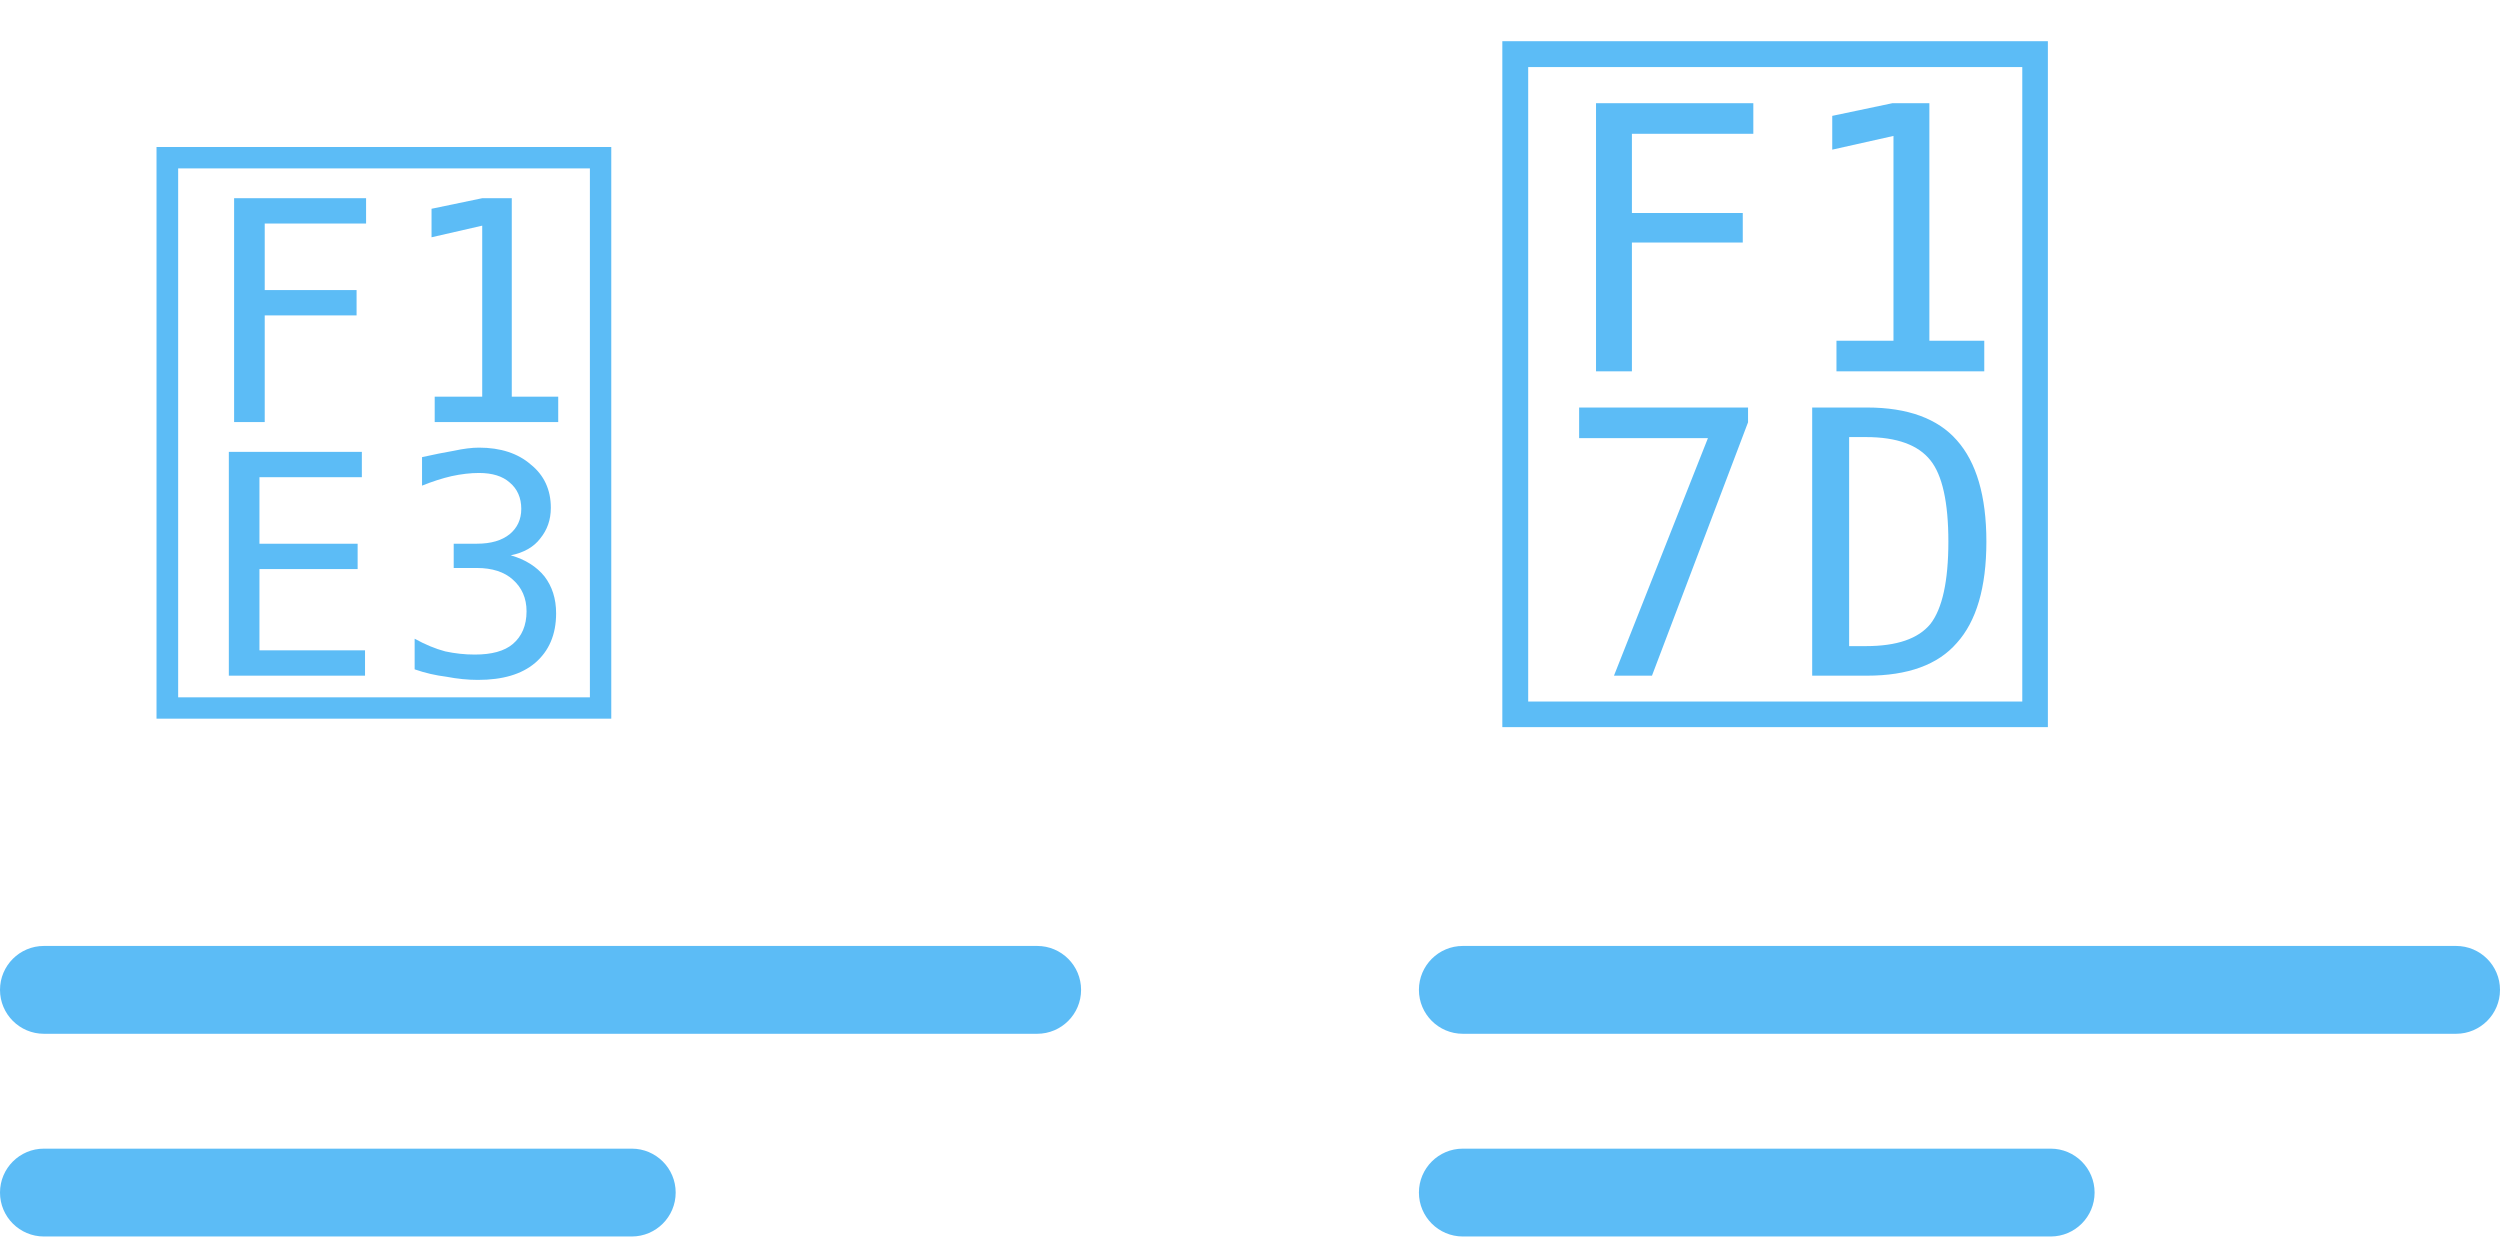
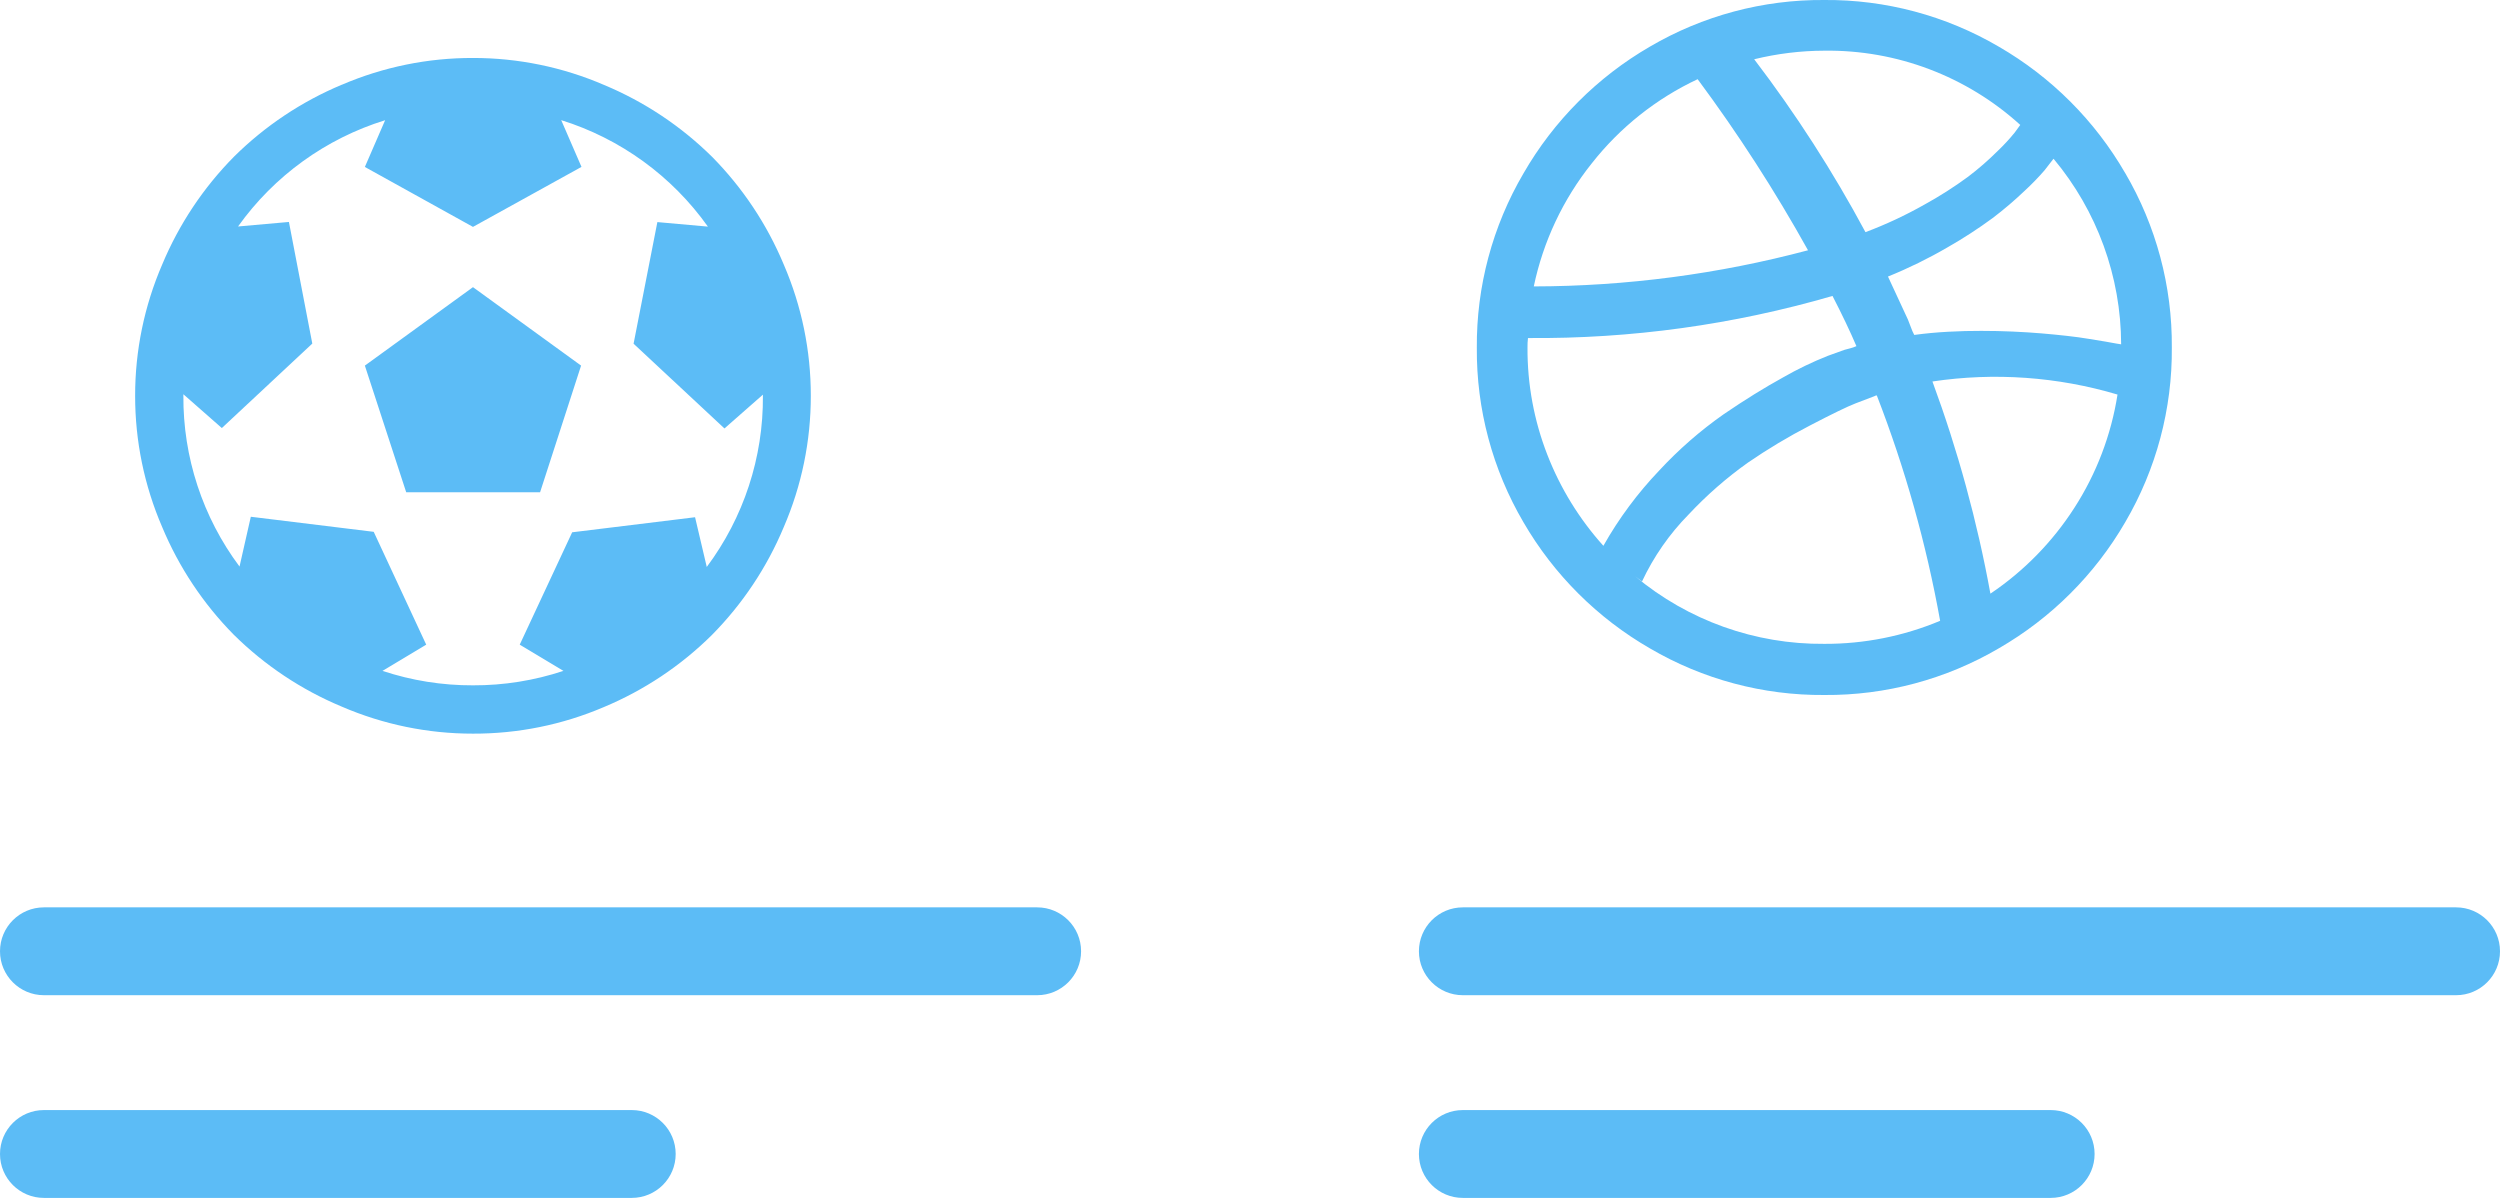
- <svg xmlns="http://www.w3.org/2000/svg" viewBox="1018 335 37 18.3">
+ <svg xmlns="http://www.w3.org/2000/svg" viewBox="4008 335.571 37 17.729">
  <defs>
    <style>
-       .cls-1, .cls-2, .cls-3 {
+       .cls-1 {
        fill: #5cbcf6;
-       }
- 
-       .cls-1 {
-         font-size: 10px;
-       }
- 
-       .cls-1, .cls-2 {
-         font-family: FontAwesome;
-       }
- 
-       .cls-2 {
-         font-size: 12px;
      }
    </style>
  </defs>
-   <g id="produkt_Stream" data-name="produkt Stream" transform="translate(985 -50)">
-     <text id="_" data-name="" class="cls-1" transform="translate(40 395)">
-       <tspan x="-5" y="0"></tspan>
-     </text>
-     <text id="_2" data-name="" class="cls-2" transform="translate(60 395)">
-       <tspan x="-5.143" y="0"></tspan>
-     </text>
-     <rect id="Rechteck_65" data-name="Rechteck 65" class="cls-3" width="16" height="1.3" rx="0.65" transform="translate(33 399)" />
-     <rect id="Rechteck_67" data-name="Rechteck 67" class="cls-3" width="16" height="1.3" rx="0.65" transform="translate(54 399)" />
-     <rect id="Rechteck_66" data-name="Rechteck 66" class="cls-3" width="10" height="1.3" rx="0.65" transform="translate(33 402)" />
-     <rect id="Rechteck_68" data-name="Rechteck 68" class="cls-3" width="10" height="1.3" rx="0.65" transform="translate(54 402)" />
+   <g id="produkt_Stream" data-name="produkt Stream" transform="translate(3975 -50)">
+     <path id="Pfad_261" data-name="Pfad 261" class="cls-1" d="M-1.6-4.018,0-5.179,1.6-4.018.993-2.143H-.988Zm-.34-4.157A4.888,4.888,0,0,1,0-8.571a4.888,4.888,0,0,1,1.942.4,5.023,5.023,0,0,1,1.6,1.066A5.023,5.023,0,0,1,4.6-5.513,4.888,4.888,0,0,1,5-3.571a4.888,4.888,0,0,1-.4,1.942,5.023,5.023,0,0,1-1.066,1.6,5.023,5.023,0,0,1-1.6,1.066A4.888,4.888,0,0,1,0,1.429a4.888,4.888,0,0,1-1.942-.4,5.023,5.023,0,0,1-1.6-1.066A5.023,5.023,0,0,1-4.6-1.629,4.888,4.888,0,0,1-5-3.571a4.888,4.888,0,0,1,.4-1.942,5.023,5.023,0,0,1,1.066-1.6A5.023,5.023,0,0,1-1.942-8.175Zm5.4,7.137a4.179,4.179,0,0,0,.831-2.533v-.017l-.569.5L2.377-4.342l.352-1.8.748.067A4.2,4.2,0,0,0,1.306-7.651l.3.692L0-6.071l-1.6-.887.3-.692A4.2,4.2,0,0,0-3.477-6.077l.753-.067.346,1.8-1.339,1.25-.569-.5v.017a4.179,4.179,0,0,0,.831,2.533l.167-.737,1.819.223L-.692.112-1.339.5A4.208,4.208,0,0,0,0,.714,4.208,4.208,0,0,0,1.339.5L.692.112l.776-1.663,1.819-.223Z" transform="translate(40 395)" />
+     <path id="Pfad_262" data-name="Pfad 262" class="cls-1" d="M1.714-.241A18.1,18.1,0,0,0,.777-3.576H.763L.75-3.569l-.288.11q-.181.07-.676.328a8.592,8.592,0,0,0-.917.549,5.812,5.812,0,0,0-.877.767,3.588,3.588,0,0,0-.69.991L-2.8-.9a4.31,4.31,0,0,0,2.8,1A4.392,4.392,0,0,0,1.714-.241ZM.475-4.306Q.335-4.634.121-5.049a15.665,15.665,0,0,1-4.507.623,1.082,1.082,0,0,0-.007.141A4.309,4.309,0,0,0-4.1-2.7a4.4,4.4,0,0,0,.83,1.349,5.614,5.614,0,0,1,.827-1.115A5.986,5.986,0,0,1-1.487-3.3q.462-.315.874-.542a5.148,5.148,0,0,1,.666-.321L.3-4.252l.087-.023A.529.529,0,0,0,.475-4.306Zm-.717-1.42A23.042,23.042,0,0,0-1.875-8.257,4.334,4.334,0,0,0-3.442-7.011,4.34,4.34,0,0,0-4.3-5.19,15.89,15.89,0,0,0-.241-5.725Zm4.58,2.136A6.328,6.328,0,0,0,1.6-3.783,18.865,18.865,0,0,1,2.458-.643,4.388,4.388,0,0,0,3.7-1.912,4.331,4.331,0,0,0,4.339-3.589ZM-1.051-8.551a.019.019,0,0,0-.013.007A.019.019,0,0,1-1.051-8.551ZM2.9-7.58A4.233,4.233,0,0,0,0-8.679a4.429,4.429,0,0,0-1.038.127A19.112,19.112,0,0,1,.609-5.993,6.22,6.22,0,0,0,1.48-6.4a5.873,5.873,0,0,0,.646-.412,4.3,4.3,0,0,0,.439-.382,2.906,2.906,0,0,0,.251-.271ZM4.393-4.333a4.3,4.3,0,0,0-1-2.746l-.007.007q-.06.08-.127.164a3.845,3.845,0,0,1-.291.3,5.545,5.545,0,0,1-.475.405,6.814,6.814,0,0,1-.67.435,6.853,6.853,0,0,1-.881.432q.167.355.295.636.013.033.044.114a.768.768,0,0,0,.05.114q.241-.033.5-.047t.492-.013q.234,0,.462.01t.429.027q.2.017.378.037t.321.044l.244.04.167.03Zm.06-2.535a5.031,5.031,0,0,1,.69,2.581A5.031,5.031,0,0,1,4.453-1.7,5.12,5.12,0,0,1,2.581.167,5.031,5.031,0,0,1,0,.857,5.031,5.031,0,0,1-2.581.167,5.12,5.12,0,0,1-4.453-1.7a5.031,5.031,0,0,1-.69-2.581,5.031,5.031,0,0,1,.69-2.581A5.12,5.12,0,0,1-2.581-8.739,5.031,5.031,0,0,1,0-9.429a5.031,5.031,0,0,1,2.581.69A5.12,5.12,0,0,1,4.453-6.867Z" transform="translate(60 395)" />
+     <path id="Pfad_264" data-name="Pfad 264" class="cls-1" d="M.65,0h14.7a.65.65,0,0,1,0,1.3H.65A.65.65,0,0,1,.65,0Z" transform="translate(33 399)" />
+     <path id="Pfad_266" data-name="Pfad 266" class="cls-1" d="M.65,0h14.7a.65.65,0,0,1,0,1.3H.65A.65.65,0,0,1,.65,0Z" transform="translate(54 399)" />
+     <path id="Pfad_265" data-name="Pfad 265" class="cls-1" d="M.65,0h8.7a.65.65,0,0,1,0,1.3H.65A.65.65,0,0,1,.65,0Z" transform="translate(33 402)" />
+     <path id="Pfad_263" data-name="Pfad 263" class="cls-1" d="M.65,0h8.7a.65.65,0,0,1,0,1.3H.65A.65.65,0,0,1,.65,0Z" transform="translate(54 402)" />
  </g>
</svg>
